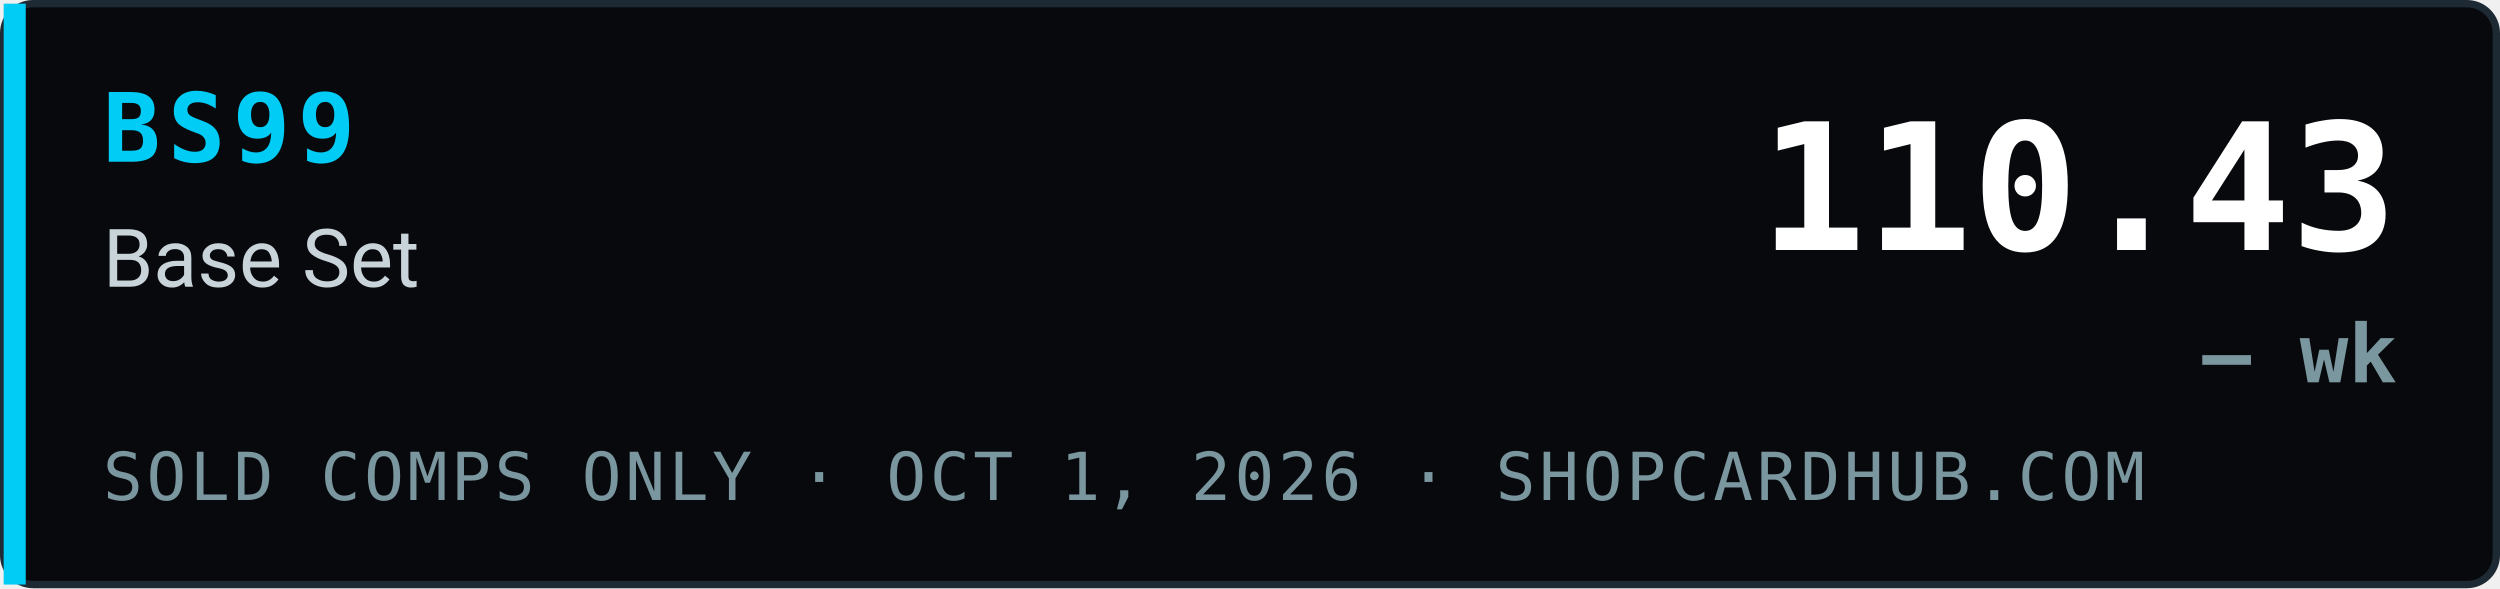
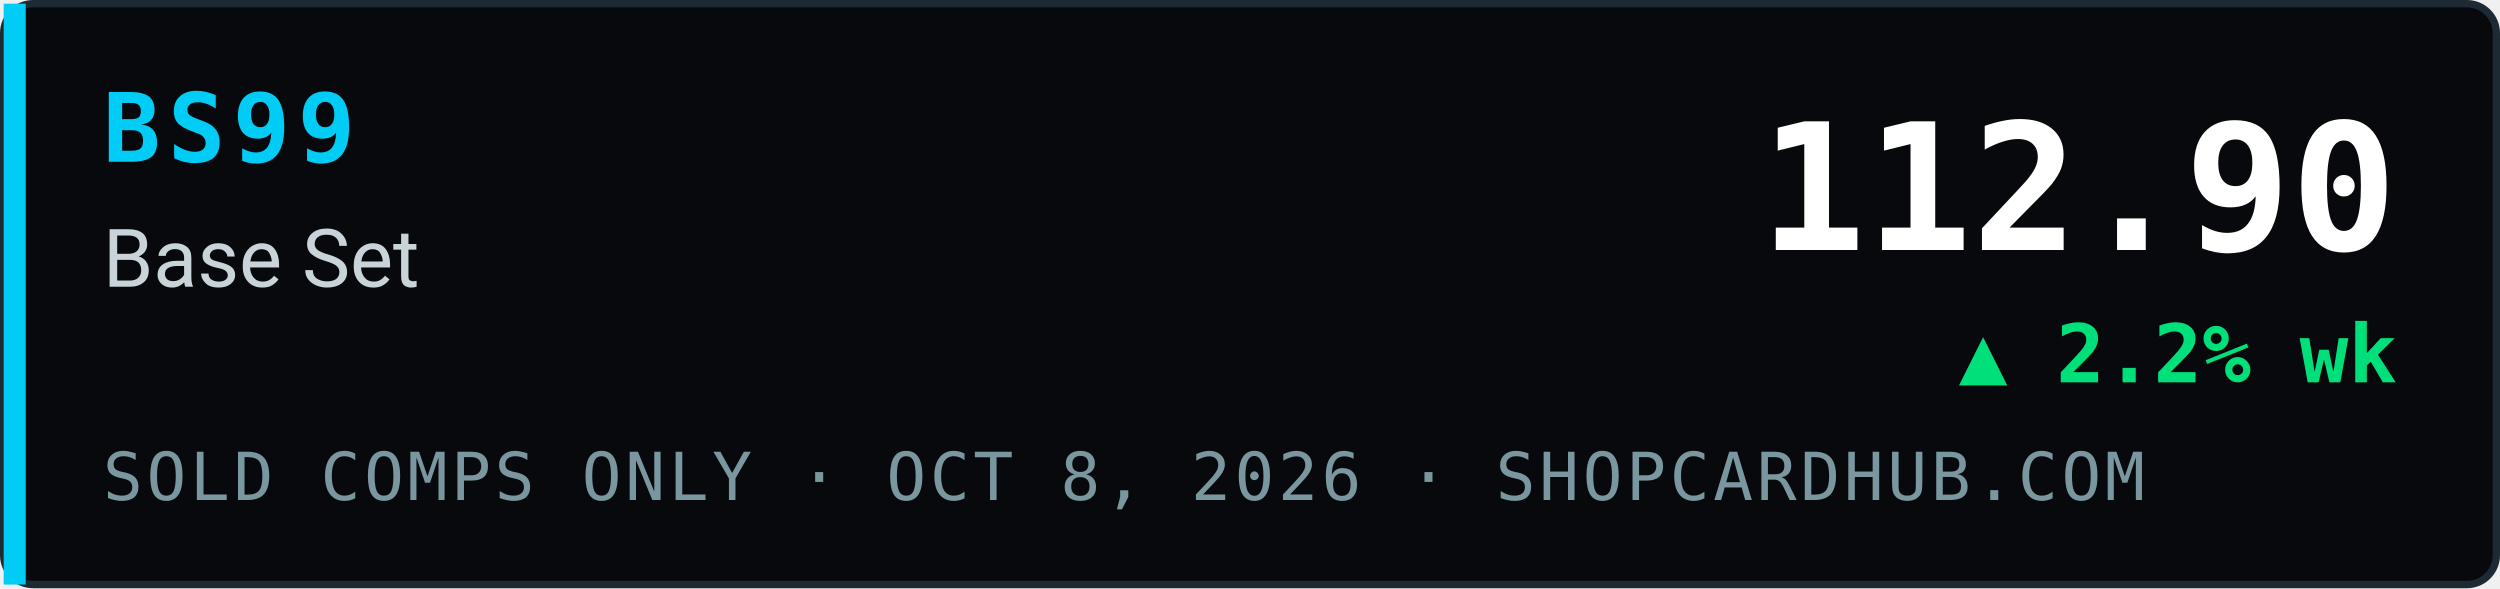
- <svg xmlns="http://www.w3.org/2000/svg" width="340" height="80" viewBox="0 0 340 80" role="img" aria-label="BS99 Base Set index 110.43, — wk, sold comps only, ShopCardHub">
+ <svg xmlns="http://www.w3.org/2000/svg" width="340" height="80" viewBox="0 0 340 80" role="img" aria-label="BS99 Base Set index 112.90, ▲ 2.2% wk, sold comps only, ShopCardHub">
  <rect x="0.5" y="0.5" width="339" height="79" rx="4" fill="#07090c" stroke="#1e2a33" />
  <rect x="0.5" y="0.5" width="3" height="79" fill="#00ccf5" />
  <text x="14" y="22" font-family="ui-monospace,SFMono-Regular,Menlo,Consolas,monospace" font-size="13" font-weight="700" fill="#00ccf5" letter-spacing="1">BS99</text>
  <text x="14" y="39" font-family="system-ui,-apple-system,Segoe UI,Roboto,Helvetica,Arial,sans-serif" font-size="11" fill="#c9d4da">Base Set</text>
-   <text x="14" y="68" font-family="ui-monospace,SFMono-Regular,Menlo,Consolas,monospace" font-size="9" fill="#7a969e" letter-spacing="0.5">SOLD COMPS ONLY · OCT 1, 2026 · SHOPCARDHUB.COM</text>
-   <text x="326" y="34" text-anchor="end" font-family="ui-monospace,SFMono-Regular,Menlo,Consolas,monospace" font-size="24" font-weight="700" fill="#ffffff">110.43</text>
-   <text x="326" y="52" text-anchor="end" font-family="ui-monospace,SFMono-Regular,Menlo,Consolas,monospace" font-size="11" font-weight="700" fill="#7a969e">— wk</text>
+   <text x="14" y="68" font-family="ui-monospace,SFMono-Regular,Menlo,Consolas,monospace" font-size="9" fill="#7a969e" letter-spacing="0.5">SOLD COMPS ONLY · OCT 8, 2026 · SHOPCARDHUB.COM</text>
+   <text x="326" y="34" text-anchor="end" font-family="ui-monospace,SFMono-Regular,Menlo,Consolas,monospace" font-size="24" font-weight="700" fill="#ffffff">112.90</text>
+   <text x="326" y="52" text-anchor="end" font-family="ui-monospace,SFMono-Regular,Menlo,Consolas,monospace" font-size="11" font-weight="700" fill="#00e07a">▲ 2.2% wk</text>
</svg>
